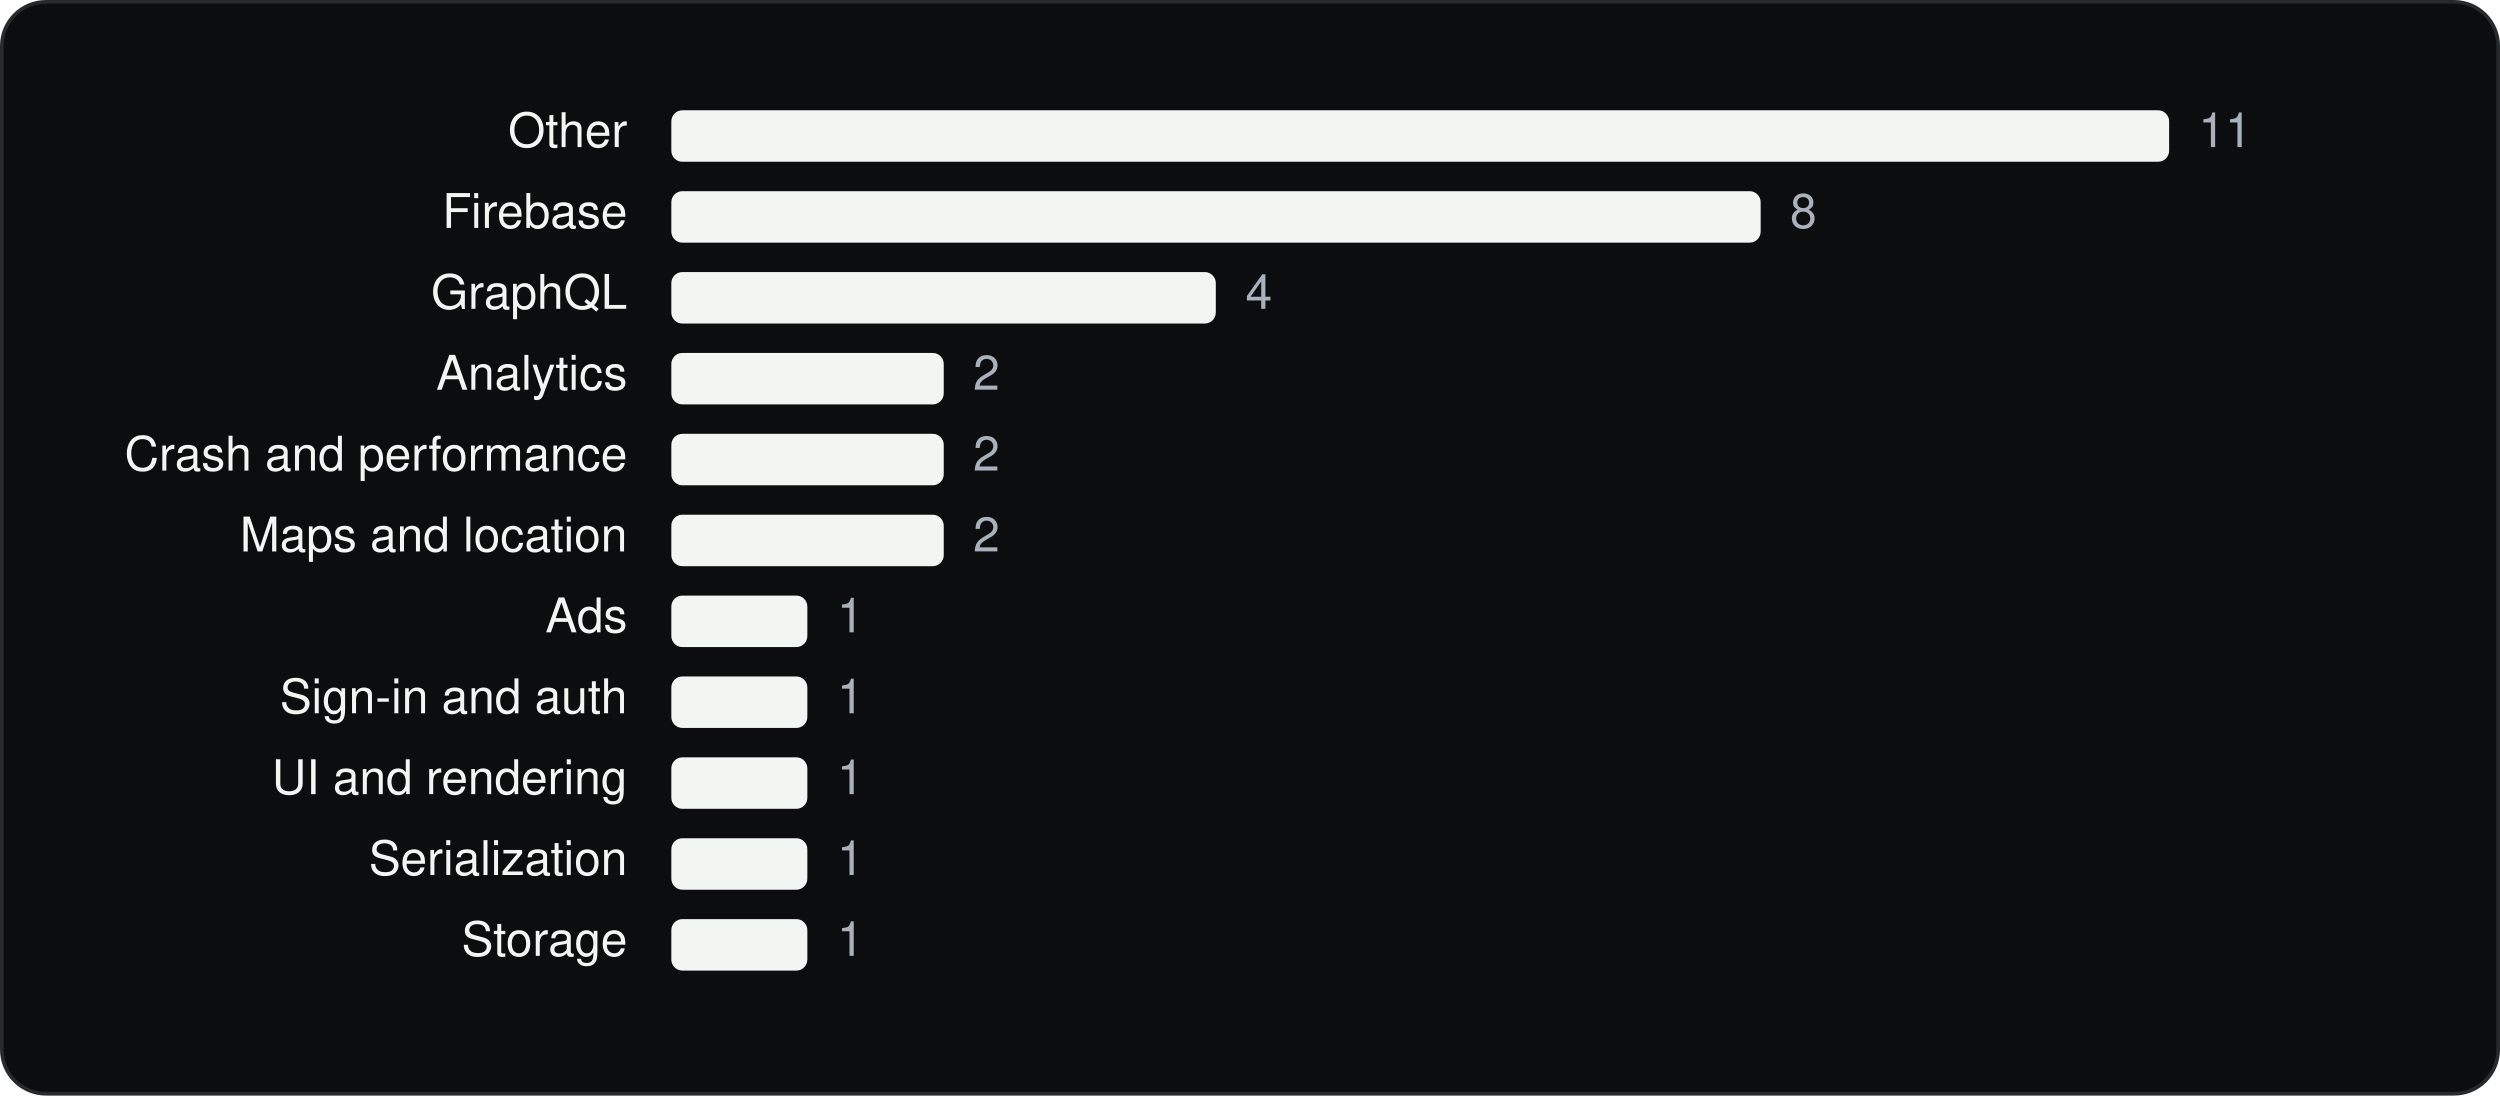
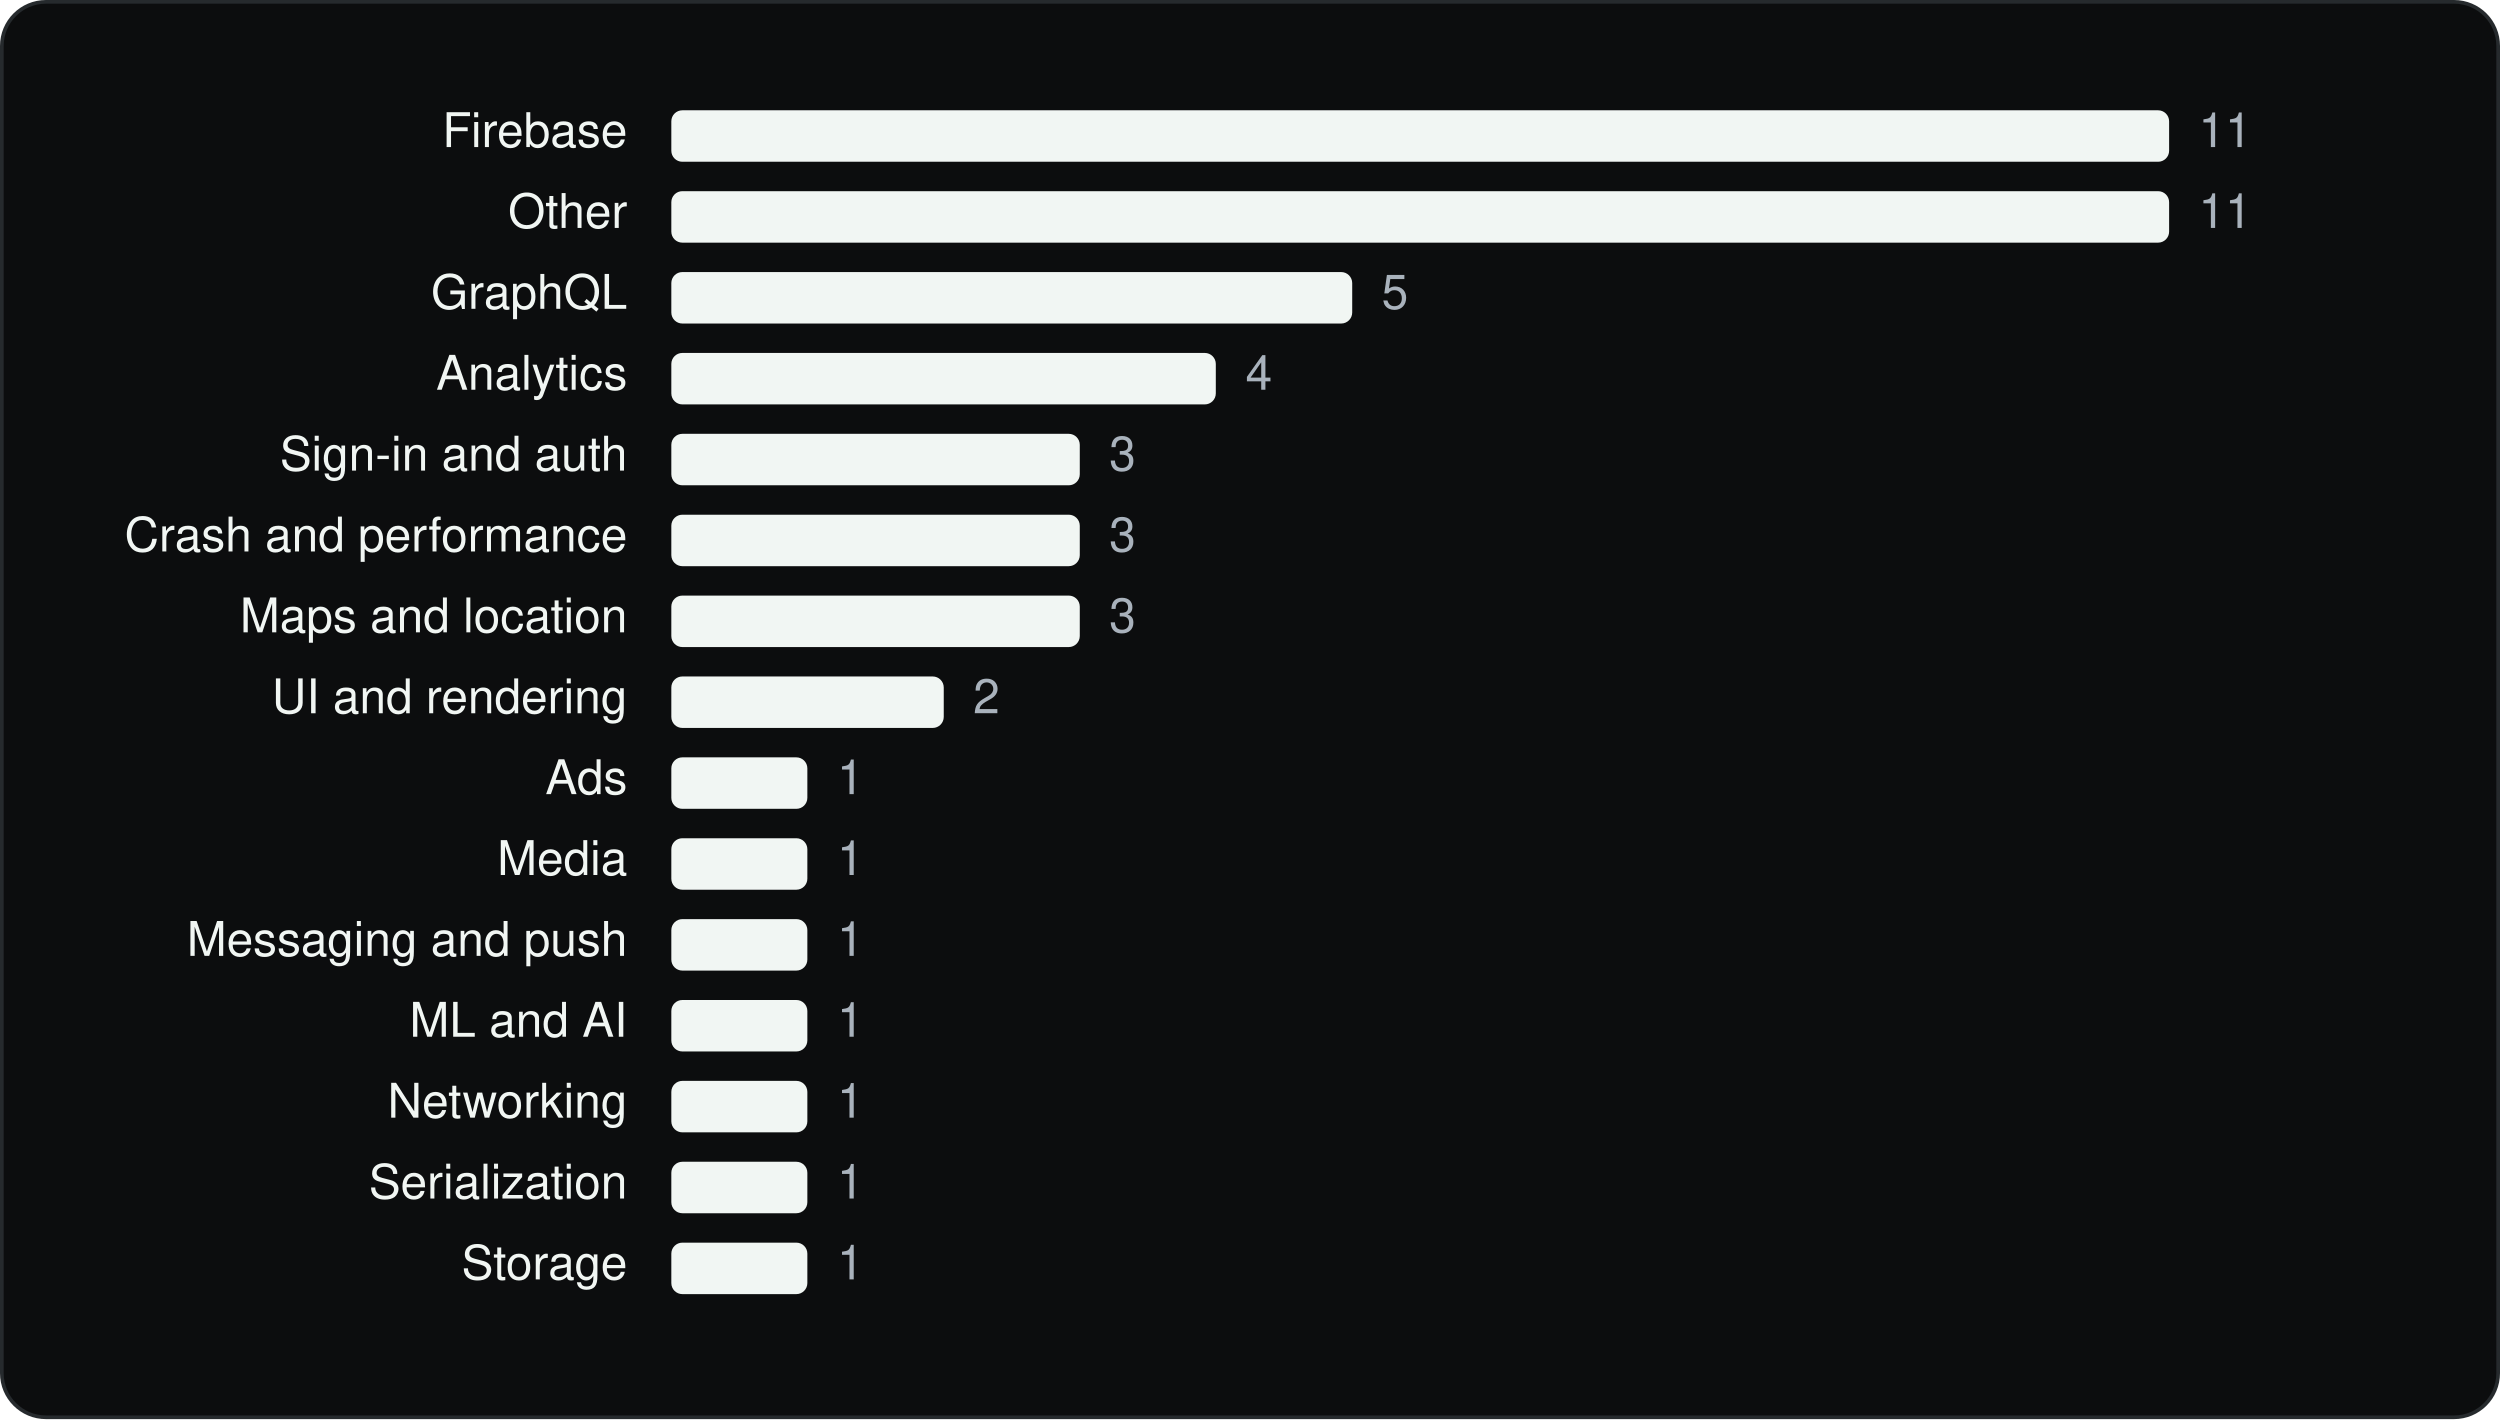
- <svg xmlns="http://www.w3.org/2000/svg" viewBox="0 0 680 298" width="680" height="298" role="img" aria-label="Shopify Inc. SDKs by category" font-family="Geist, -apple-system, BlinkMacSystemFont, 'Segoe UI', Helvetica, Arial, sans-serif">
-   <rect x="0.5" y="0.5" width="679" height="297" rx="12" fill="#0C0D0E" stroke="#262A2D" />
+ <svg xmlns="http://www.w3.org/2000/svg" viewBox="0 0 680 386" width="680" height="386" role="img" aria-label="Shopify Inc. SDKs by category" font-family="Geist, -apple-system, BlinkMacSystemFont, 'Segoe UI', Helvetica, Arial, sans-serif">
+   <rect x="0.5" y="0.5" width="679" height="385" rx="12" fill="#0C0D0E" stroke="#262A2D" />
  <g transform="translate(20 20)">
-     <text x="150.64" y="20" font-size="13" text-anchor="end" fill="#F1F6F3">Other</text>
+     <text x="150.64" y="20" font-size="13" text-anchor="end" fill="#F1F6F3">Firebase</text>
    <rect x="162.6" y="10" width="407.4" height="14" rx="3" fill="#F1F6F3" />
    <text x="578.0" y="20" font-size="13" fill="#A9B2BC">11</text>
-     <text x="150.64" y="42" font-size="13" text-anchor="end" fill="#F1F6F3">Firebase</text>
-     <rect x="162.6" y="32" width="296.3" height="14" rx="3" fill="#F1F6F3" />
-     <text x="466.9" y="42" font-size="13" fill="#A9B2BC">8</text>
+     <text x="150.64" y="42" font-size="13" text-anchor="end" fill="#F1F6F3">Other</text>
+     <rect x="162.6" y="32" width="407.4" height="14" rx="3" fill="#F1F6F3" />
+     <text x="578.0" y="42" font-size="13" fill="#A9B2BC">11</text>
    <text x="150.64" y="64" font-size="13" text-anchor="end" fill="#F1F6F3">GraphQL</text>
-     <rect x="162.6" y="54" width="148.1" height="14" rx="3" fill="#F1F6F3" />
-     <text x="318.8" y="64" font-size="13" fill="#A9B2BC">4</text>
+     <rect x="162.6" y="54" width="185.2" height="14" rx="3" fill="#F1F6F3" />
+     <text x="355.8" y="64" font-size="13" fill="#A9B2BC">5</text>
    <text x="150.64" y="86" font-size="13" text-anchor="end" fill="#F1F6F3">Analytics</text>
-     <rect x="162.6" y="76" width="74.1" height="14" rx="3" fill="#F1F6F3" />
-     <text x="244.7" y="86" font-size="13" fill="#A9B2BC">2</text>
-     <text x="150.64" y="108" font-size="13" text-anchor="end" fill="#F1F6F3">Crash and performance</text>
-     <rect x="162.6" y="98" width="74.1" height="14" rx="3" fill="#F1F6F3" />
-     <text x="244.7" y="108" font-size="13" fill="#A9B2BC">2</text>
-     <text x="150.64" y="130" font-size="13" text-anchor="end" fill="#F1F6F3">Maps and location</text>
-     <rect x="162.6" y="120" width="74.1" height="14" rx="3" fill="#F1F6F3" />
-     <text x="244.7" y="130" font-size="13" fill="#A9B2BC">2</text>
-     <text x="150.64" y="152" font-size="13" text-anchor="end" fill="#F1F6F3">Ads</text>
-     <rect x="162.6" y="142" width="37.0" height="14" rx="3" fill="#F1F6F3" />
-     <text x="207.7" y="152" font-size="13" fill="#A9B2BC">1</text>
-     <text x="150.64" y="174" font-size="13" text-anchor="end" fill="#F1F6F3">Sign-in and auth</text>
-     <rect x="162.6" y="164" width="37.0" height="14" rx="3" fill="#F1F6F3" />
-     <text x="207.7" y="174" font-size="13" fill="#A9B2BC">1</text>
-     <text x="150.64" y="196" font-size="13" text-anchor="end" fill="#F1F6F3">UI and rendering</text>
+     <rect x="162.6" y="76" width="148.1" height="14" rx="3" fill="#F1F6F3" />
+     <text x="318.8" y="86" font-size="13" fill="#A9B2BC">4</text>
+     <text x="150.64" y="108" font-size="13" text-anchor="end" fill="#F1F6F3">Sign-in and auth</text>
+     <rect x="162.6" y="98" width="111.1" height="14" rx="3" fill="#F1F6F3" />
+     <text x="281.7" y="108" font-size="13" fill="#A9B2BC">3</text>
+     <text x="150.64" y="130" font-size="13" text-anchor="end" fill="#F1F6F3">Crash and performance</text>
+     <rect x="162.6" y="120" width="111.1" height="14" rx="3" fill="#F1F6F3" />
+     <text x="281.7" y="130" font-size="13" fill="#A9B2BC">3</text>
+     <text x="150.64" y="152" font-size="13" text-anchor="end" fill="#F1F6F3">Maps and location</text>
+     <rect x="162.6" y="142" width="111.1" height="14" rx="3" fill="#F1F6F3" />
+     <text x="281.7" y="152" font-size="13" fill="#A9B2BC">3</text>
+     <text x="150.64" y="174" font-size="13" text-anchor="end" fill="#F1F6F3">UI and rendering</text>
+     <rect x="162.6" y="164" width="74.1" height="14" rx="3" fill="#F1F6F3" />
+     <text x="244.7" y="174" font-size="13" fill="#A9B2BC">2</text>
+     <text x="150.64" y="196" font-size="13" text-anchor="end" fill="#F1F6F3">Ads</text>
    <rect x="162.6" y="186" width="37.0" height="14" rx="3" fill="#F1F6F3" />
    <text x="207.7" y="196" font-size="13" fill="#A9B2BC">1</text>
-     <text x="150.64" y="218" font-size="13" text-anchor="end" fill="#F1F6F3">Serialization</text>
+     <text x="150.64" y="218" font-size="13" text-anchor="end" fill="#F1F6F3">Media</text>
    <rect x="162.6" y="208" width="37.0" height="14" rx="3" fill="#F1F6F3" />
    <text x="207.7" y="218" font-size="13" fill="#A9B2BC">1</text>
-     <text x="150.64" y="240" font-size="13" text-anchor="end" fill="#F1F6F3">Storage</text>
+     <text x="150.64" y="240" font-size="13" text-anchor="end" fill="#F1F6F3">Messaging and push</text>
    <rect x="162.6" y="230" width="37.0" height="14" rx="3" fill="#F1F6F3" />
    <text x="207.7" y="240" font-size="13" fill="#A9B2BC">1</text>
+     <text x="150.64" y="262" font-size="13" text-anchor="end" fill="#F1F6F3">ML and AI</text>
+     <rect x="162.6" y="252" width="37.0" height="14" rx="3" fill="#F1F6F3" />
+     <text x="207.7" y="262" font-size="13" fill="#A9B2BC">1</text>
+     <text x="150.64" y="284" font-size="13" text-anchor="end" fill="#F1F6F3">Networking</text>
+     <rect x="162.6" y="274" width="37.0" height="14" rx="3" fill="#F1F6F3" />
+     <text x="207.7" y="284" font-size="13" fill="#A9B2BC">1</text>
+     <text x="150.64" y="306" font-size="13" text-anchor="end" fill="#F1F6F3">Serialization</text>
+     <rect x="162.6" y="296" width="37.0" height="14" rx="3" fill="#F1F6F3" />
+     <text x="207.7" y="306" font-size="13" fill="#A9B2BC">1</text>
+     <text x="150.64" y="328" font-size="13" text-anchor="end" fill="#F1F6F3">Storage</text>
+     <rect x="162.6" y="318" width="37.0" height="14" rx="3" fill="#F1F6F3" />
+     <text x="207.7" y="328" font-size="13" fill="#A9B2BC">1</text>
  </g>
</svg>
